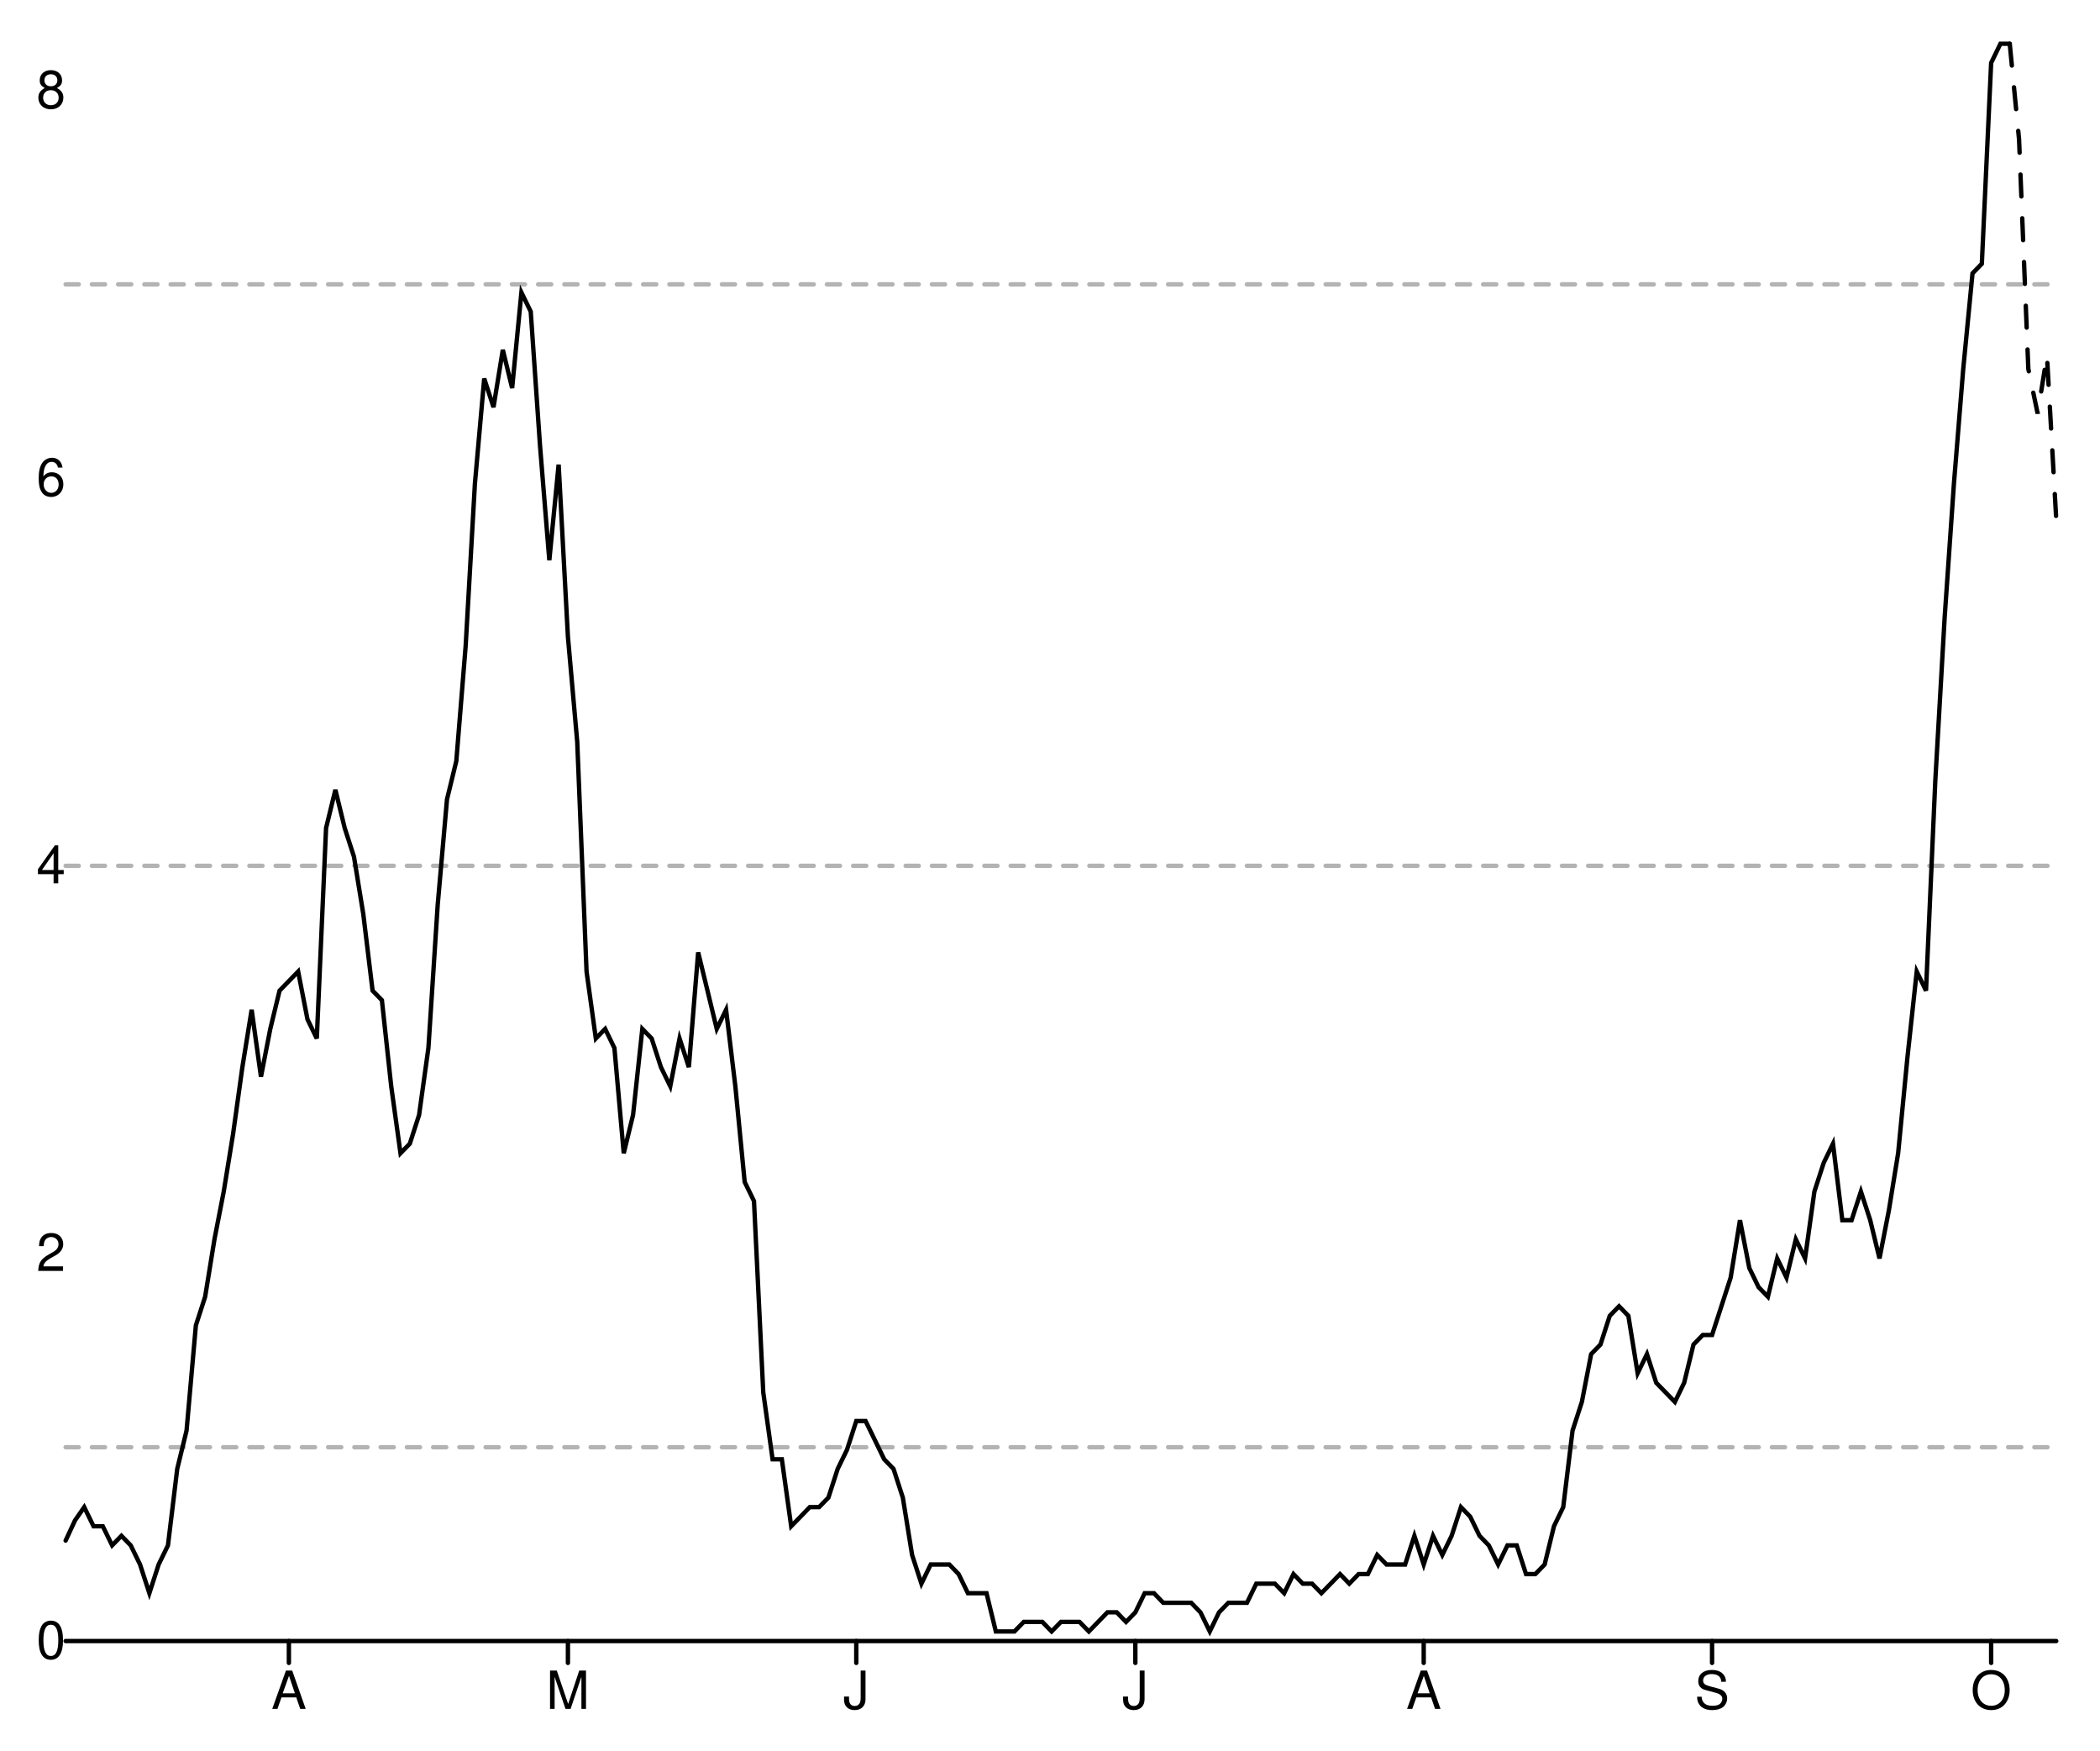
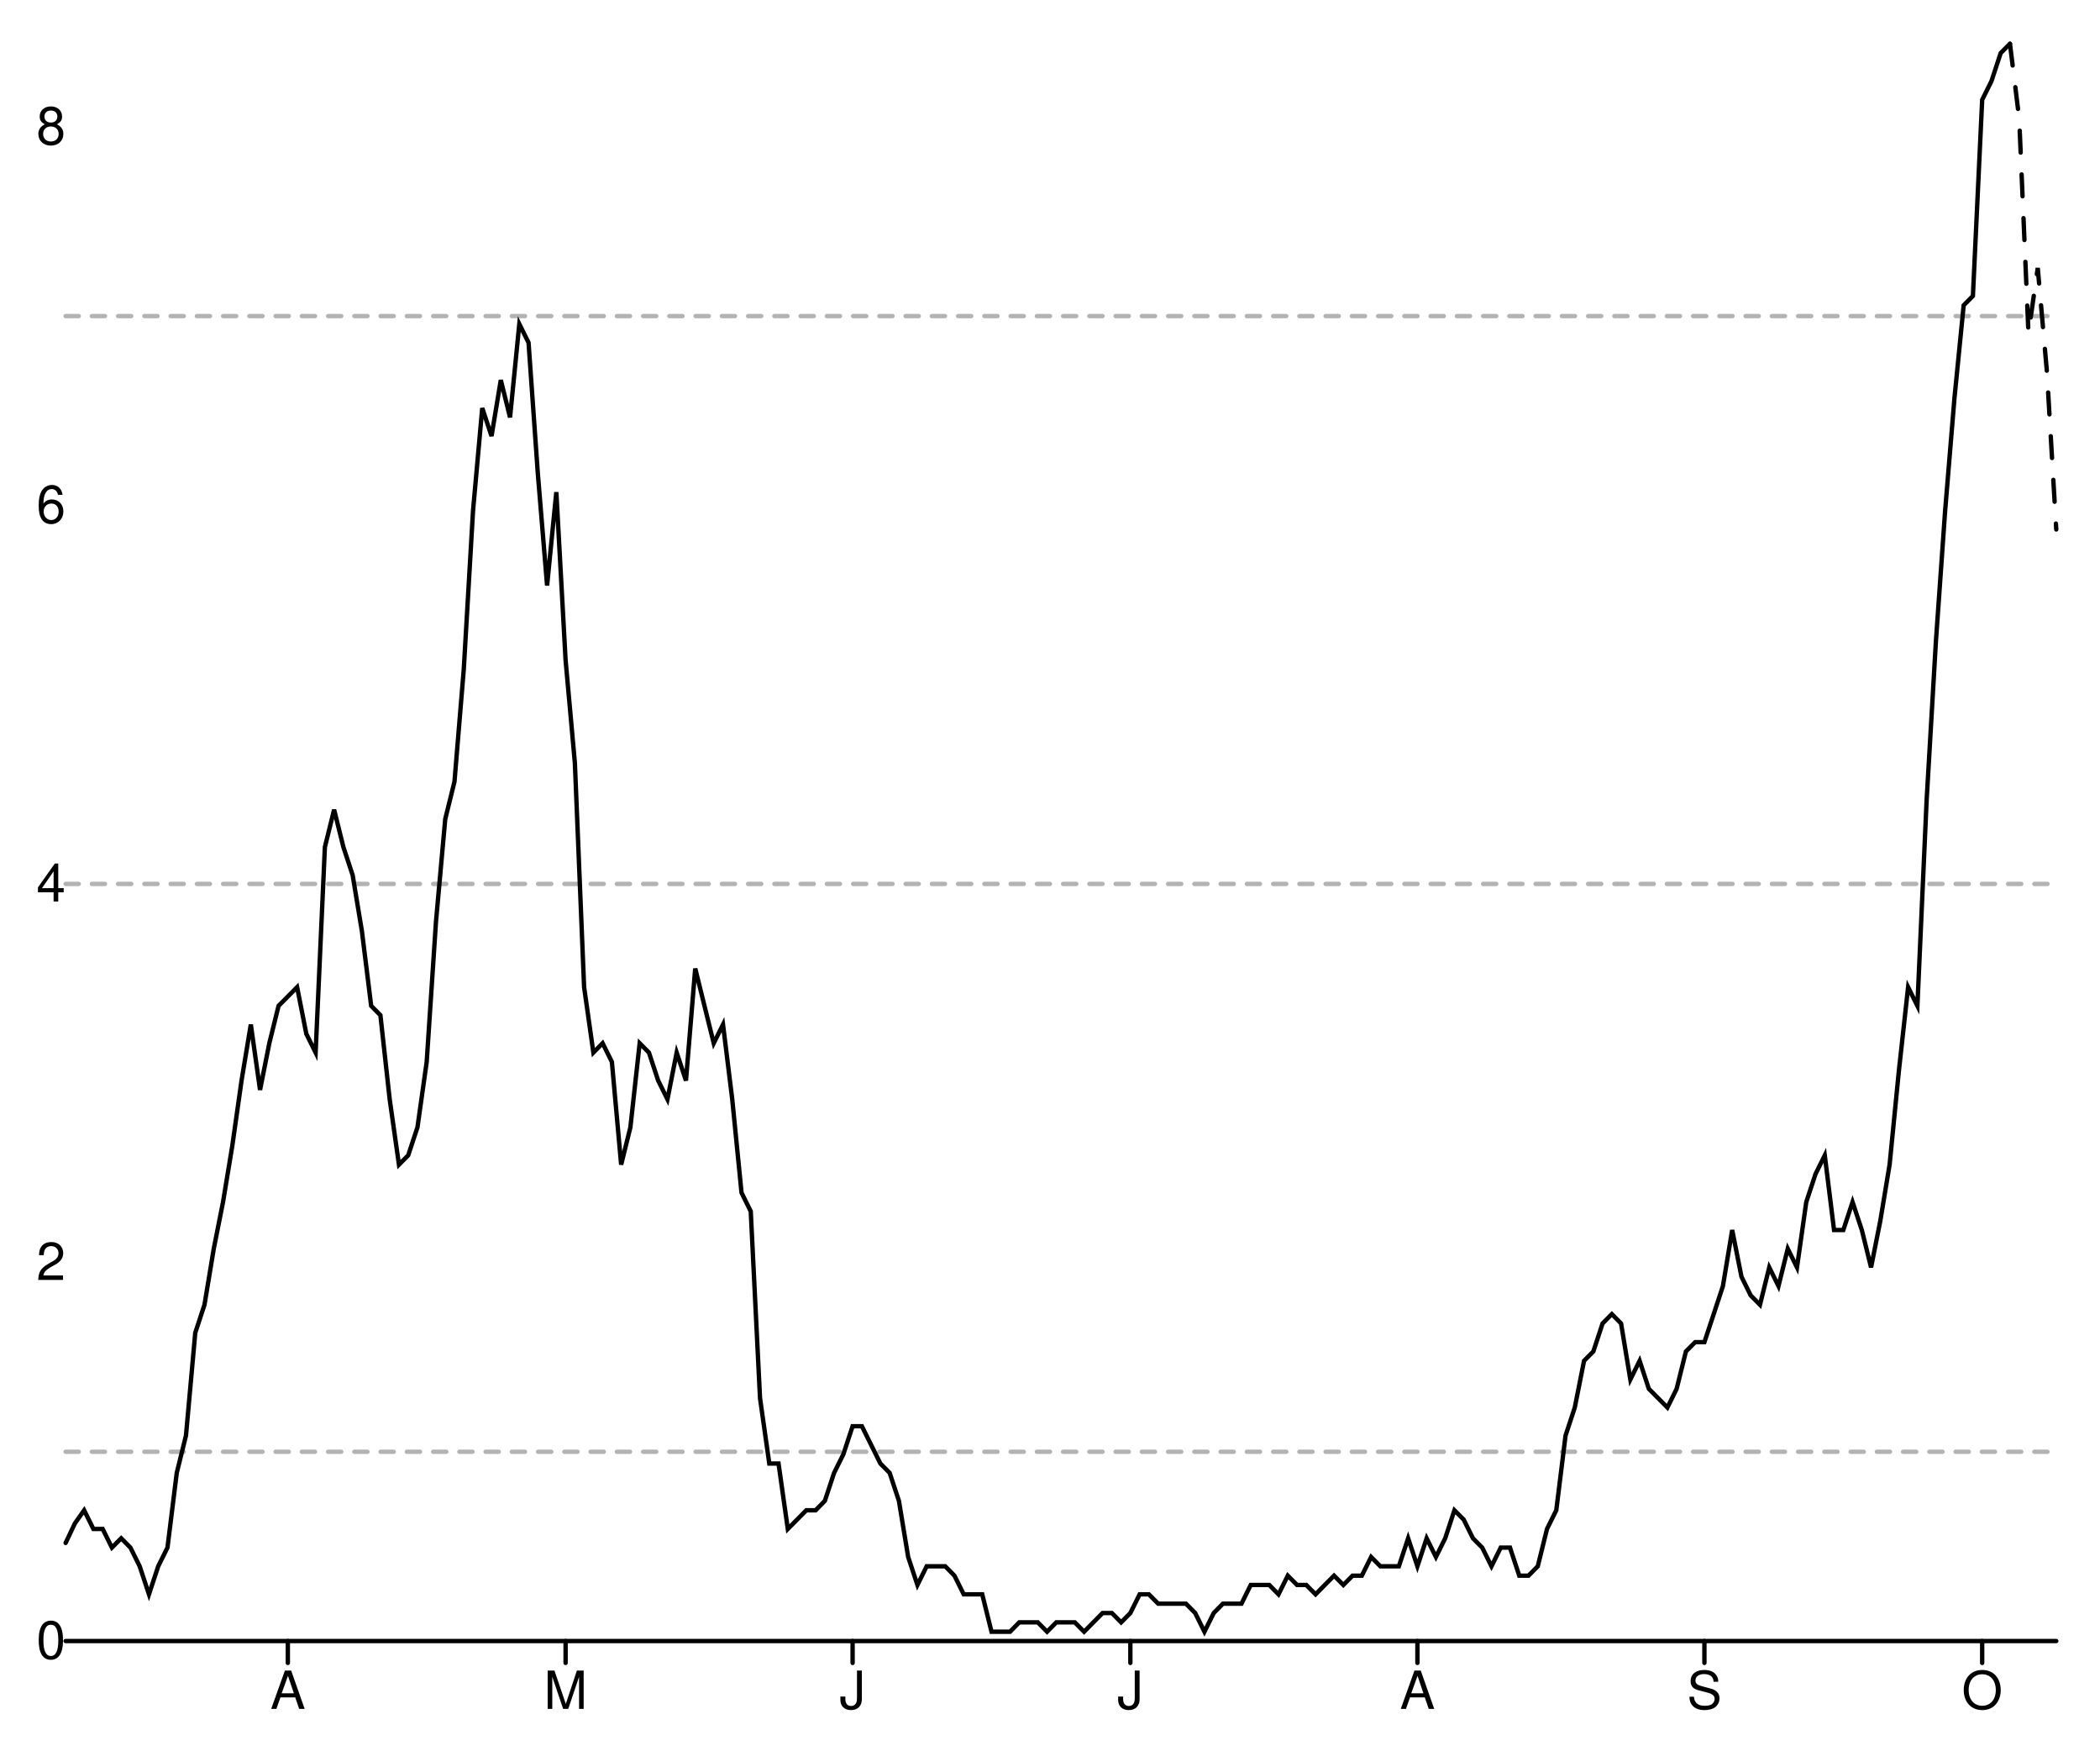
<svg xmlns="http://www.w3.org/2000/svg" width="480" height="400" viewBox="0 0 480 400" style="overflow:display" preserveAspectRatio="xMinYMin meet" overflow="visible">
  <defs>
    <style>
	.data-series path.line { fill-opacity: 0; stroke: black; }
	.data-series path.line.dotted { stroke-dasharray: 12 20 }
	.data-series circle { display: none; }
	.data-series:hover path.line, .data-series.on path.line { stroke-width: 1; }
	.data-series:hover circle, .data-series.on circle { display: inline; }
	.data-series circle:hover, .data-series circle.on { r: 1px!important; }
	.graph-grid { font-family: "Helvetica Neue",Helvetica,Arial,"Lucida Grande",sans-serif; }
	.graph-grid line { stroke: black; stroke-width: 1; stroke-linecap: round; }
	.graph-grid.graph-grid-x text { text-anchor: middle; dominant-baseline: hanging; transform: translateY(10px); }
	.graph-grid.graph-grid-y text { text-anchor: end; dominant-baseline: middle; transform: translateX(-10px); }
	</style>
  </defs>
  <g class="graph-grid graph-grid-y">
    <line x1="15.00" y1="375.00" x2="470.00" y2="375.00" data-left="15" />
    <text x="25" y="375" text-anchor="end">0</text>
-     <text x="25" y="286.423" text-anchor="end">2</text>
-     <text x="25" y="197.846" text-anchor="end">4</text>
-     <text x="25" y="109.27" text-anchor="end">6</text>
-     <text x="25" y="20.693" text-anchor="end">8</text>
+     <text x="25" y="288.495" text-anchor="end">2</text>
+     <text x="25" y="201.99" text-anchor="end">4</text>
+     <text x="25" y="115.486" text-anchor="end">6</text>
+     <text x="25" y="28.981" text-anchor="end">8</text>
    <text style="text-anchor:middle;dominant-baseline:hanging;font-weight:bold;transform: translateY(192.5px) rotate(-90deg);" />
  </g>
  <g class="graph-grid graph-grid-x">
-     <line class="tick" x1="66.03" y1="375.00" x2="66.03" y2="380.00" />
-     <text x="66.028" y="375" text-anchor="middle">A</text>
-     <line class="tick" x1="129.81" y1="375.00" x2="129.81" y2="380.00" />
-     <text x="129.813" y="375" text-anchor="middle">M</text>
-     <line class="tick" x1="195.72" y1="375.00" x2="195.72" y2="380.00" />
-     <text x="195.724" y="375" text-anchor="middle">J</text>
-     <line class="tick" x1="259.51" y1="375.00" x2="259.51" y2="380.00" />
-     <text x="259.509" y="375" text-anchor="middle">J</text>
-     <line class="tick" x1="325.42" y1="375.00" x2="325.42" y2="380.00" />
-     <text x="325.421" y="375" text-anchor="middle">A</text>
-     <line class="tick" x1="391.33" y1="375.00" x2="391.33" y2="380.00" />
-     <text x="391.332" y="375" text-anchor="middle">S</text>
-     <line class="tick" x1="455.12" y1="375.00" x2="455.12" y2="380.00" />
-     <text x="455.117" y="375" text-anchor="middle">O</text>
+     <line class="tick" x1="65.79" y1="375.00" x2="65.79" y2="380.00" />
+     <text x="65.791" y="375" text-anchor="middle">A</text>
+     <line class="tick" x1="129.28" y1="375.00" x2="129.28" y2="380.00" />
+     <text x="129.279" y="375" text-anchor="middle">M</text>
+     <line class="tick" x1="194.88" y1="375.00" x2="194.88" y2="380.00" />
+     <text x="194.884" y="375" text-anchor="middle">J</text>
+     <line class="tick" x1="258.37" y1="375.00" x2="258.37" y2="380.00" />
+     <text x="258.372" y="375" text-anchor="middle">J</text>
+     <line class="tick" x1="323.98" y1="375.00" x2="323.98" y2="380.00" />
+     <text x="323.977" y="375" text-anchor="middle">A</text>
+     <line class="tick" x1="389.58" y1="375.00" x2="389.58" y2="380.00" />
+     <text x="389.581" y="375" text-anchor="middle">S</text>
+     <line class="tick" x1="453.07" y1="375.00" x2="453.07" y2="380.00" />
+     <text x="453.07" y="375" text-anchor="middle">O</text>
    <text style="text-anchor:middle;dominant-baseline:hanging;font-weight:bold;transform: translateY(192.5px) rotate(-90deg);" />
  </g>
  <g data-series="widespread" class="data-series">
-     <path d="M 15.00,64.98L 470.00,64.98" id="E06000025-level-0" class="line" stroke-width="1" stroke-linecap="round" stroke-dasharray="3,3" fill-opacity="0.3" opacity="0.3" />
+     <path d="M 15.00,72.23L 470.00,72.23" id="E06000025-level-0" class="line" stroke-width="1" stroke-linecap="round" stroke-dasharray="3,3" fill-opacity="0.3" opacity="0.3" />
  </g>
  <g data-series="substantial" class="data-series">
-     <path d="M 15.00,197.85L 470.00,197.85" id="E06000025-level-1" class="line" stroke-width="1" stroke-linecap="round" stroke-dasharray="3,3" fill-opacity="0.3" opacity="0.3" />
+     <path d="M 15.00,201.99L 470.00,201.99" id="E06000025-level-1" class="line" stroke-width="1" stroke-linecap="round" stroke-dasharray="3,3" fill-opacity="0.3" opacity="0.3" />
  </g>
  <g data-series="moderate" class="data-series">
-     <path d="M 15.00,330.71L 470.00,330.71" id="E06000025-level-2" class="line" stroke-width="1" stroke-linecap="round" stroke-dasharray="3,3" fill-opacity="0.3" opacity="0.3" />
+     <path d="M 15.00,331.75L 470.00,331.75" id="E06000025-level-2" class="line" stroke-width="1" stroke-linecap="round" stroke-dasharray="3,3" fill-opacity="0.3" opacity="0.3" />
  </g>
  <g data-series="new-cases" class="data-series">
-     <path d="M 15.00,352.05L 17.13,347.46L 19.25,344.40L 21.38,348.77L 23.50,348.77L 25.63,353.14L 27.76,350.96L 29.88,353.14L 32.01,357.51L 34.14,364.07L 36.26,357.51L 38.39,353.14L 40.51,335.66L 42.64,326.92L 44.77,302.87L 46.89,296.32L 49.02,283.20L 51.14,272.28L 53.27,259.16L 55.40,243.86L 57.52,230.75L 59.65,246.05L 61.78,235.12L 63.90,226.38L 66.03,224.19L 68.15,222.01L 70.28,232.93L 72.41,237.31L 74.53,189.22L 76.66,180.48L 78.79,189.22L 80.91,195.78L 83.04,208.89L 85.16,226.38L 87.29,228.56L 89.42,248.23L 91.54,263.53L 93.67,261.35L 95.79,254.79L 97.92,239.49L 100.05,206.71L 102.17,182.66L 104.30,173.92L 106.43,147.69L 108.55,110.54L 110.68,86.50L 112.80,93.05L 114.93,79.94L 117.06,88.68L 119.18,66.83L 121.31,71.20L 123.43,101.80L 125.56,128.02L 127.69,106.17L 129.81,145.51L 131.94,169.55L 134.07,222.01L 136.19,237.31L 138.32,235.12L 140.44,239.49L 142.57,263.53L 144.70,254.79L 146.82,235.12L 148.95,237.31L 151.07,243.86L 153.20,248.23L 155.33,237.31L 157.45,243.86L 159.58,217.63L 161.71,226.38L 163.83,235.12L 165.96,230.75L 168.08,248.23L 170.21,270.09L 172.34,274.46L 174.46,318.17L 176.59,333.47L 178.71,333.47L 180.84,348.77L 182.97,346.59L 185.09,344.40L 187.22,344.40L 189.35,342.22L 191.47,335.66L 193.60,331.29L 195.72,324.73L 197.85,324.73L 199.98,329.10L 202.10,333.47L 204.23,335.66L 206.36,342.22L 208.48,355.33L 210.61,361.89L 212.73,357.51L 214.86,357.51L 216.99,357.51L 219.11,359.70L 221.24,364.07L 223.36,364.07L 225.49,364.07L 227.62,372.81L 229.74,372.81L 231.87,372.81L 234.00,370.63L 236.12,370.63L 238.25,370.63L 240.37,372.81L 242.50,370.63L 244.63,370.63L 246.75,370.63L 248.88,372.81L 251.00,370.63L 253.13,368.44L 255.26,368.44L 257.38,370.63L 259.51,368.44L 261.64,364.07L 263.76,364.07L 265.89,366.26L 268.01,366.26L 270.14,366.26L 272.27,366.26L 274.39,368.44L 276.52,372.81L 278.64,368.44L 280.77,366.26L 282.90,366.26L 285.02,366.26L 287.15,361.89L 289.28,361.89L 291.40,361.89L 293.53,364.07L 295.65,359.70L 297.78,361.89L 299.91,361.89L 302.03,364.07L 304.16,361.89L 306.29,359.70L 308.41,361.89L 310.54,359.70L 312.66,359.70L 314.79,355.33L 316.92,357.51L 319.04,357.51L 321.17,357.51L 323.29,350.96L 325.42,357.51L 327.55,350.96L 329.67,355.33L 331.80,350.96L 333.93,344.40L 336.05,346.59L 338.18,350.96L 340.30,353.14L 342.43,357.51L 344.56,353.14L 346.68,353.14L 348.81,359.70L 350.93,359.70L 353.06,357.51L 355.19,348.77L 357.31,344.40L 359.44,326.92L 361.57,320.36L 363.69,309.43L 365.82,307.25L 367.94,300.69L 370.07,298.50L 372.20,300.69L 374.32,313.80L 376.45,309.43L 378.57,315.99L 380.70,318.17L 382.83,320.36L 384.95,315.99L 387.08,307.25L 389.21,305.06L 391.33,305.06L 393.46,298.50L 395.58,291.95L 397.71,278.83L 399.84,289.76L 401.96,294.13L 404.09,296.32L 406.21,287.57L 408.34,291.95L 410.47,283.20L 412.59,287.57L 414.72,272.28L 416.85,265.72L 418.97,261.35L 421.10,278.83L 423.22,278.83L 425.35,272.28L 427.48,278.83L 429.60,287.57L 431.73,276.65L 433.86,263.53L 435.98,241.68L 438.11,222.01L 440.23,226.38L 442.36,178.29L 444.49,141.14L 446.61,110.54L 448.74,84.31L 450.86,62.46L 452.99,60.27L 455.12,14.37L 457.24,10.00L 459.37,10.00" id="New cases" class="line" stroke-width="1" stroke-linecap="round" />
+     <path d="M 15.00,352.59L 17.12,348.11L 19.23,345.12L 21.35,349.39L 23.47,349.39L 25.58,353.65L 27.70,351.52L 29.81,353.65L 31.93,357.92L 34.05,364.33L 36.16,357.92L 38.28,353.65L 40.40,336.58L 42.51,328.04L 44.63,304.56L 46.74,298.16L 48.86,285.35L 50.98,274.68L 53.09,261.87L 55.21,246.93L 57.33,234.12L 59.44,249.06L 61.56,238.39L 63.67,229.85L 65.79,227.72L 67.91,225.58L 70.02,236.26L 72.14,240.53L 74.26,193.57L 76.37,185.03L 78.49,193.57L 80.60,199.97L 82.72,212.78L 84.84,229.85L 86.95,231.99L 89.07,251.20L 91.19,266.14L 93.30,264.01L 95.42,257.60L 97.53,242.66L 99.65,210.64L 101.77,187.16L 103.88,178.63L 106.00,153.01L 108.12,116.73L 110.23,93.25L 112.35,99.65L 114.47,86.84L 116.58,95.38L 118.70,74.04L 120.81,78.30L 122.93,108.19L 125.05,133.80L 127.16,112.46L 129.28,150.88L 131.40,174.36L 133.51,225.58L 135.63,240.53L 137.74,238.39L 139.86,242.66L 141.98,266.14L 144.09,257.60L 146.21,238.39L 148.33,240.53L 150.44,246.93L 152.56,251.20L 154.67,240.53L 156.79,246.93L 158.91,221.32L 161.02,229.85L 163.14,238.39L 165.26,234.12L 167.37,251.20L 169.49,272.54L 171.60,276.81L 173.72,319.50L 175.84,334.44L 177.95,334.44L 180.07,349.39L 182.19,347.25L 184.30,345.12L 186.42,345.12L 188.53,342.98L 190.65,336.58L 192.77,332.31L 194.88,325.91L 197.00,325.91L 199.12,330.18L 201.23,334.44L 203.35,336.58L 205.47,342.98L 207.58,355.79L 209.70,362.19L 211.81,357.92L 213.93,357.92L 216.05,357.92L 218.16,360.06L 220.28,364.33L 222.40,364.33L 224.51,364.33L 226.63,372.87L 228.74,372.87L 230.86,372.87L 232.98,370.73L 235.09,370.73L 237.21,370.73L 239.33,372.87L 241.44,370.73L 243.56,370.73L 245.67,370.73L 247.79,372.87L 249.91,370.73L 252.02,368.60L 254.14,368.60L 256.26,370.73L 258.37,368.60L 260.49,364.33L 262.60,364.33L 264.72,366.46L 266.84,366.46L 268.95,366.46L 271.07,366.46L 273.19,368.60L 275.30,372.87L 277.42,368.60L 279.53,366.46L 281.65,366.46L 283.77,366.46L 285.88,362.19L 288.00,362.19L 290.12,362.19L 292.23,364.33L 294.35,360.06L 296.47,362.19L 298.58,362.19L 300.70,364.33L 302.81,362.19L 304.93,360.06L 307.05,362.19L 309.16,360.06L 311.28,360.06L 313.40,355.79L 315.51,357.92L 317.63,357.92L 319.74,357.92L 321.86,351.52L 323.98,357.92L 326.09,351.52L 328.21,355.79L 330.33,351.52L 332.44,345.12L 334.56,347.25L 336.67,351.52L 338.79,353.65L 340.91,357.92L 343.02,353.65L 345.14,353.65L 347.26,360.06L 349.37,360.06L 351.49,357.92L 353.60,349.39L 355.72,345.12L 357.84,328.04L 359.95,321.64L 362.07,310.96L 364.19,308.83L 366.30,302.43L 368.42,300.29L 370.53,302.43L 372.65,315.23L 374.77,310.96L 376.88,317.37L 379.00,319.50L 381.12,321.64L 383.23,317.37L 385.35,308.83L 387.47,306.70L 389.58,306.70L 391.70,300.29L 393.81,293.89L 395.93,281.08L 398.05,291.75L 400.16,296.02L 402.28,298.16L 404.40,289.62L 406.51,293.89L 408.63,285.35L 410.74,289.62L 412.86,274.68L 414.98,268.27L 417.09,264.01L 419.21,281.08L 421.33,281.08L 423.44,274.68L 425.56,281.08L 427.67,289.62L 429.79,278.95L 431.91,266.14L 434.02,244.80L 436.14,225.58L 438.26,229.85L 440.37,182.89L 442.49,146.61L 444.60,116.73L 446.72,91.11L 448.84,69.77L 450.95,67.63L 453.07,22.81L 455.19,18.54L 457.30,12.13L 459.42,10.00" id="New cases" class="line" stroke-width="1" stroke-linecap="round" />
  </g>
  <g data-series="recent-cases" class="data-series">
-     <path d="M 459.37,10.00L 461.50,31.86L 463.62,84.31L 465.75,94.51L 467.87,81.25L 470.00,118.74" id="Recent cases" class="line" stroke-width="1" stroke-linecap="round" stroke-dasharray="5,5" />
+     <path d="M 459.42,10.00L 461.53,27.08L 463.65,76.17L 465.77,61.23L 467.88,85.13L 470.00,120.99" id="Recent cases" class="line" stroke-width="1" stroke-linecap="round" stroke-dasharray="5,5" />
  </g>
</svg>
